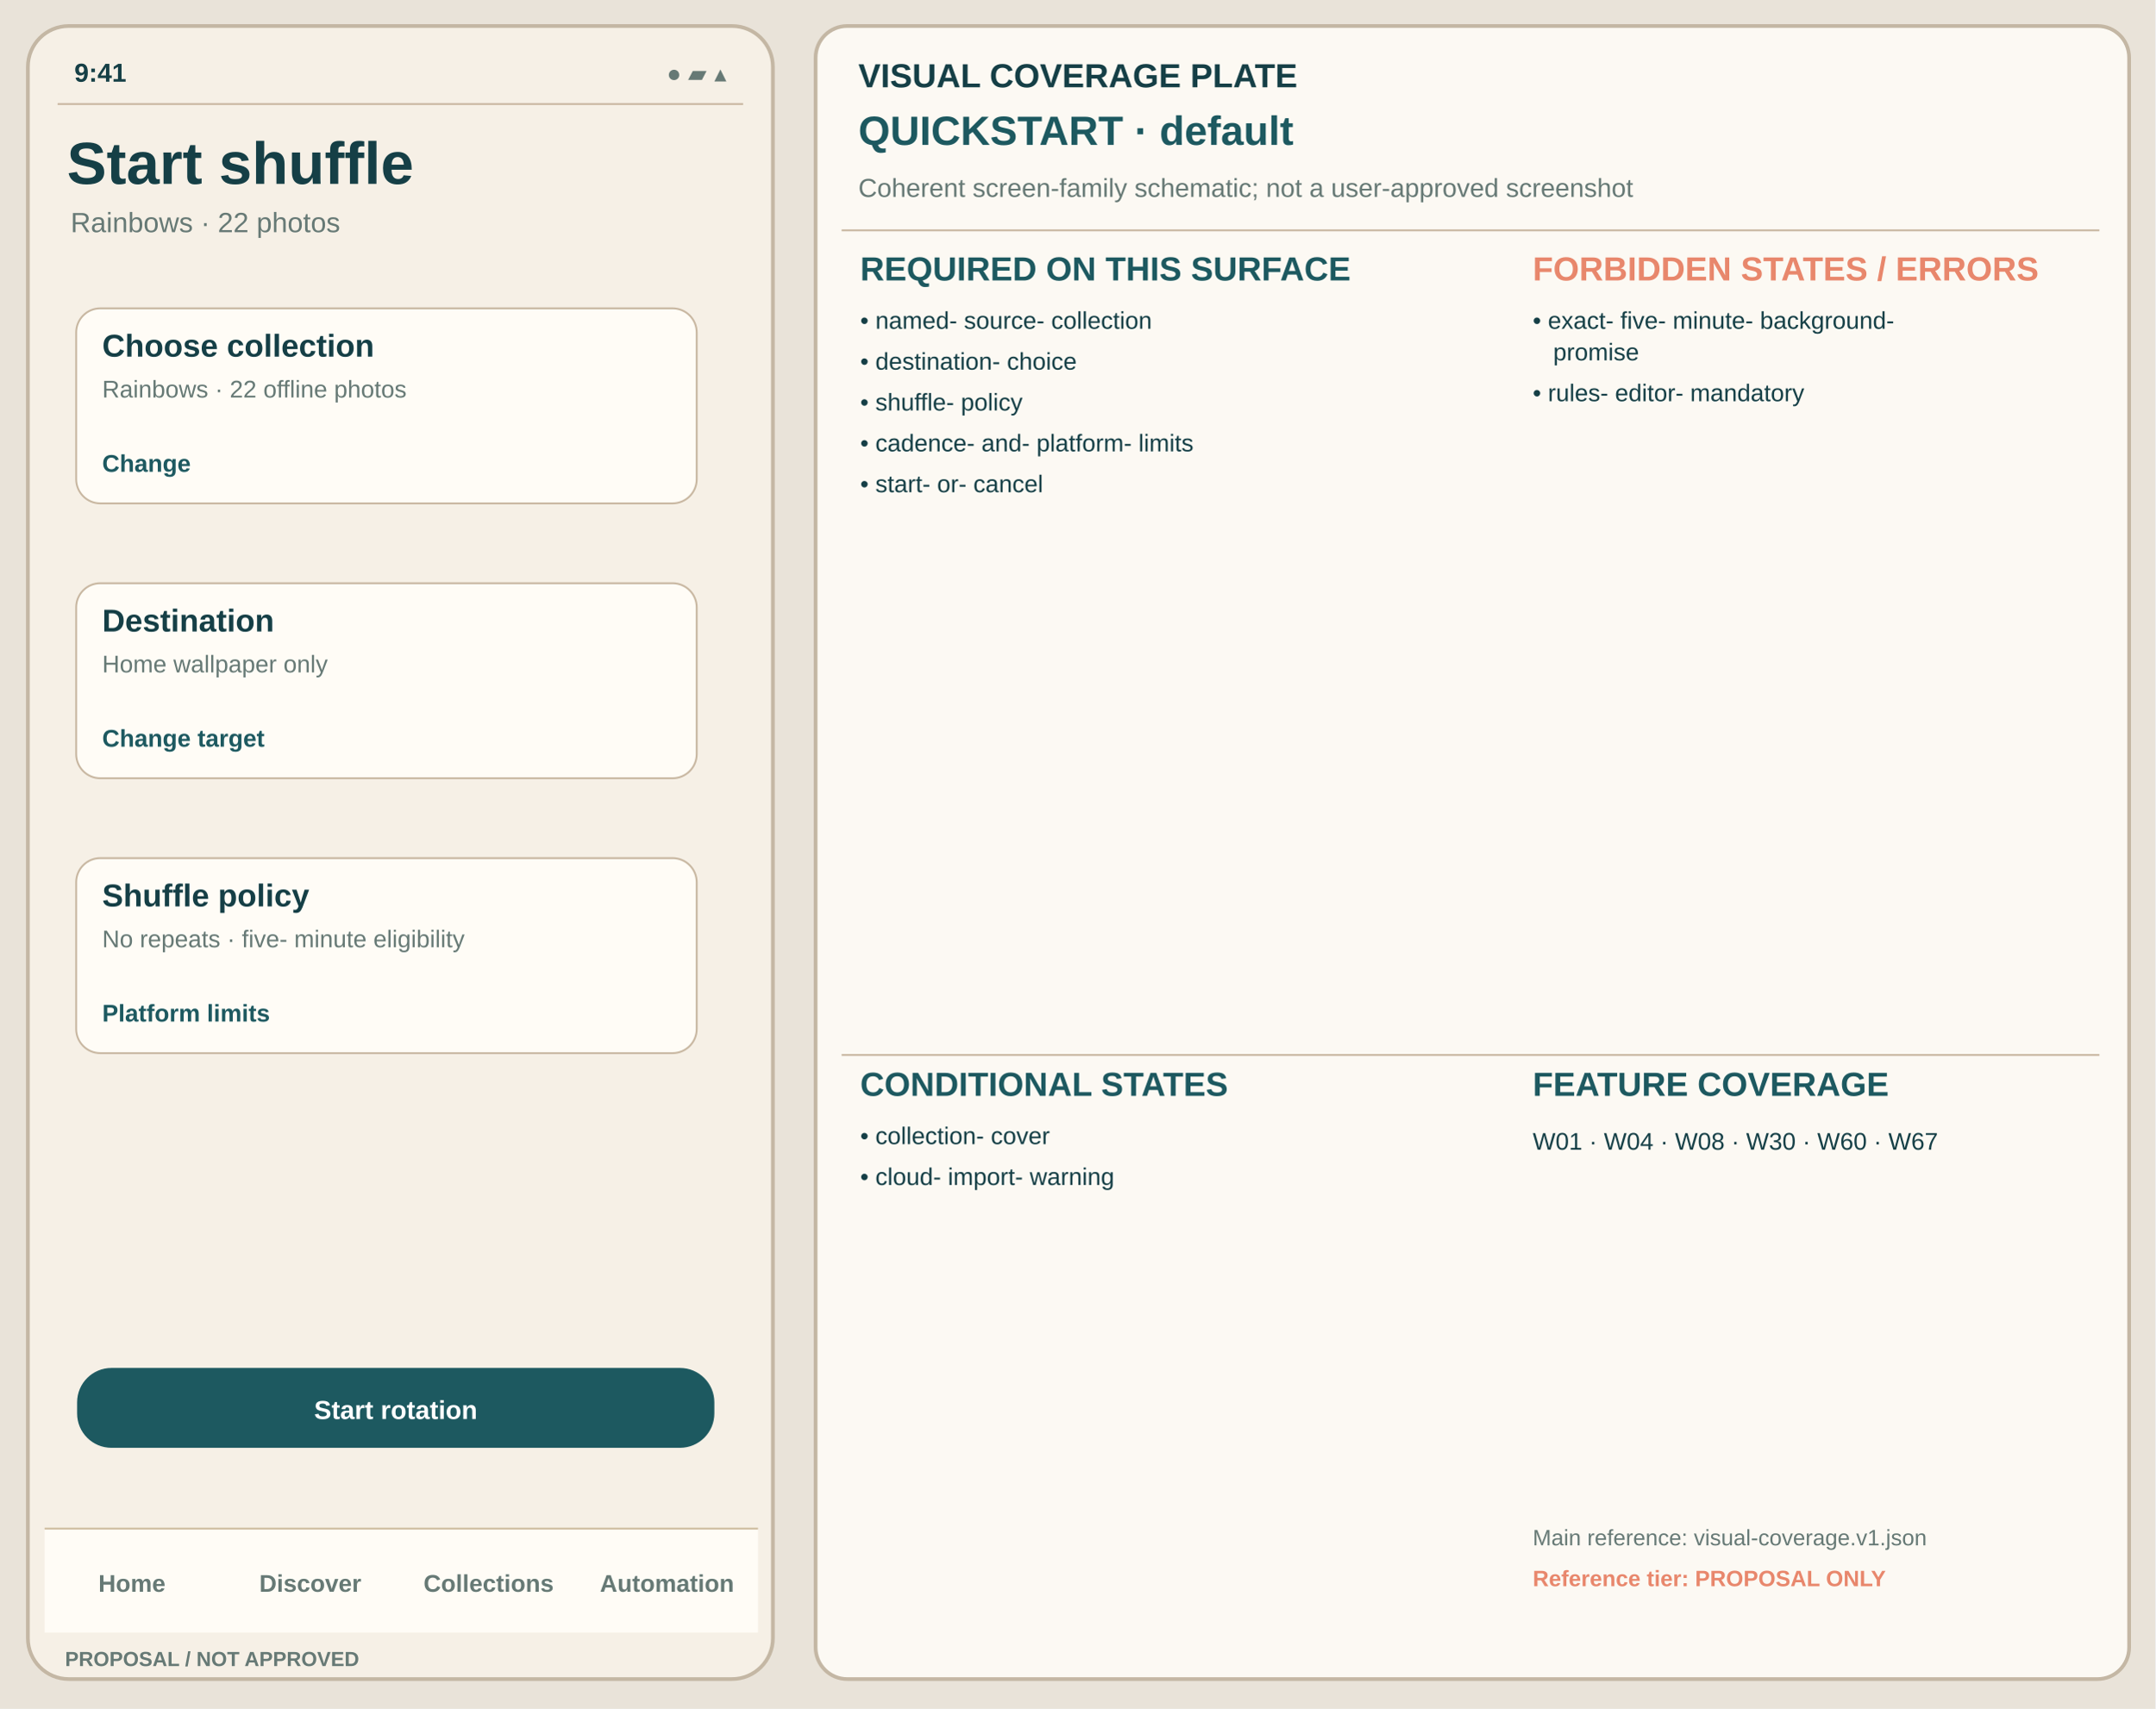
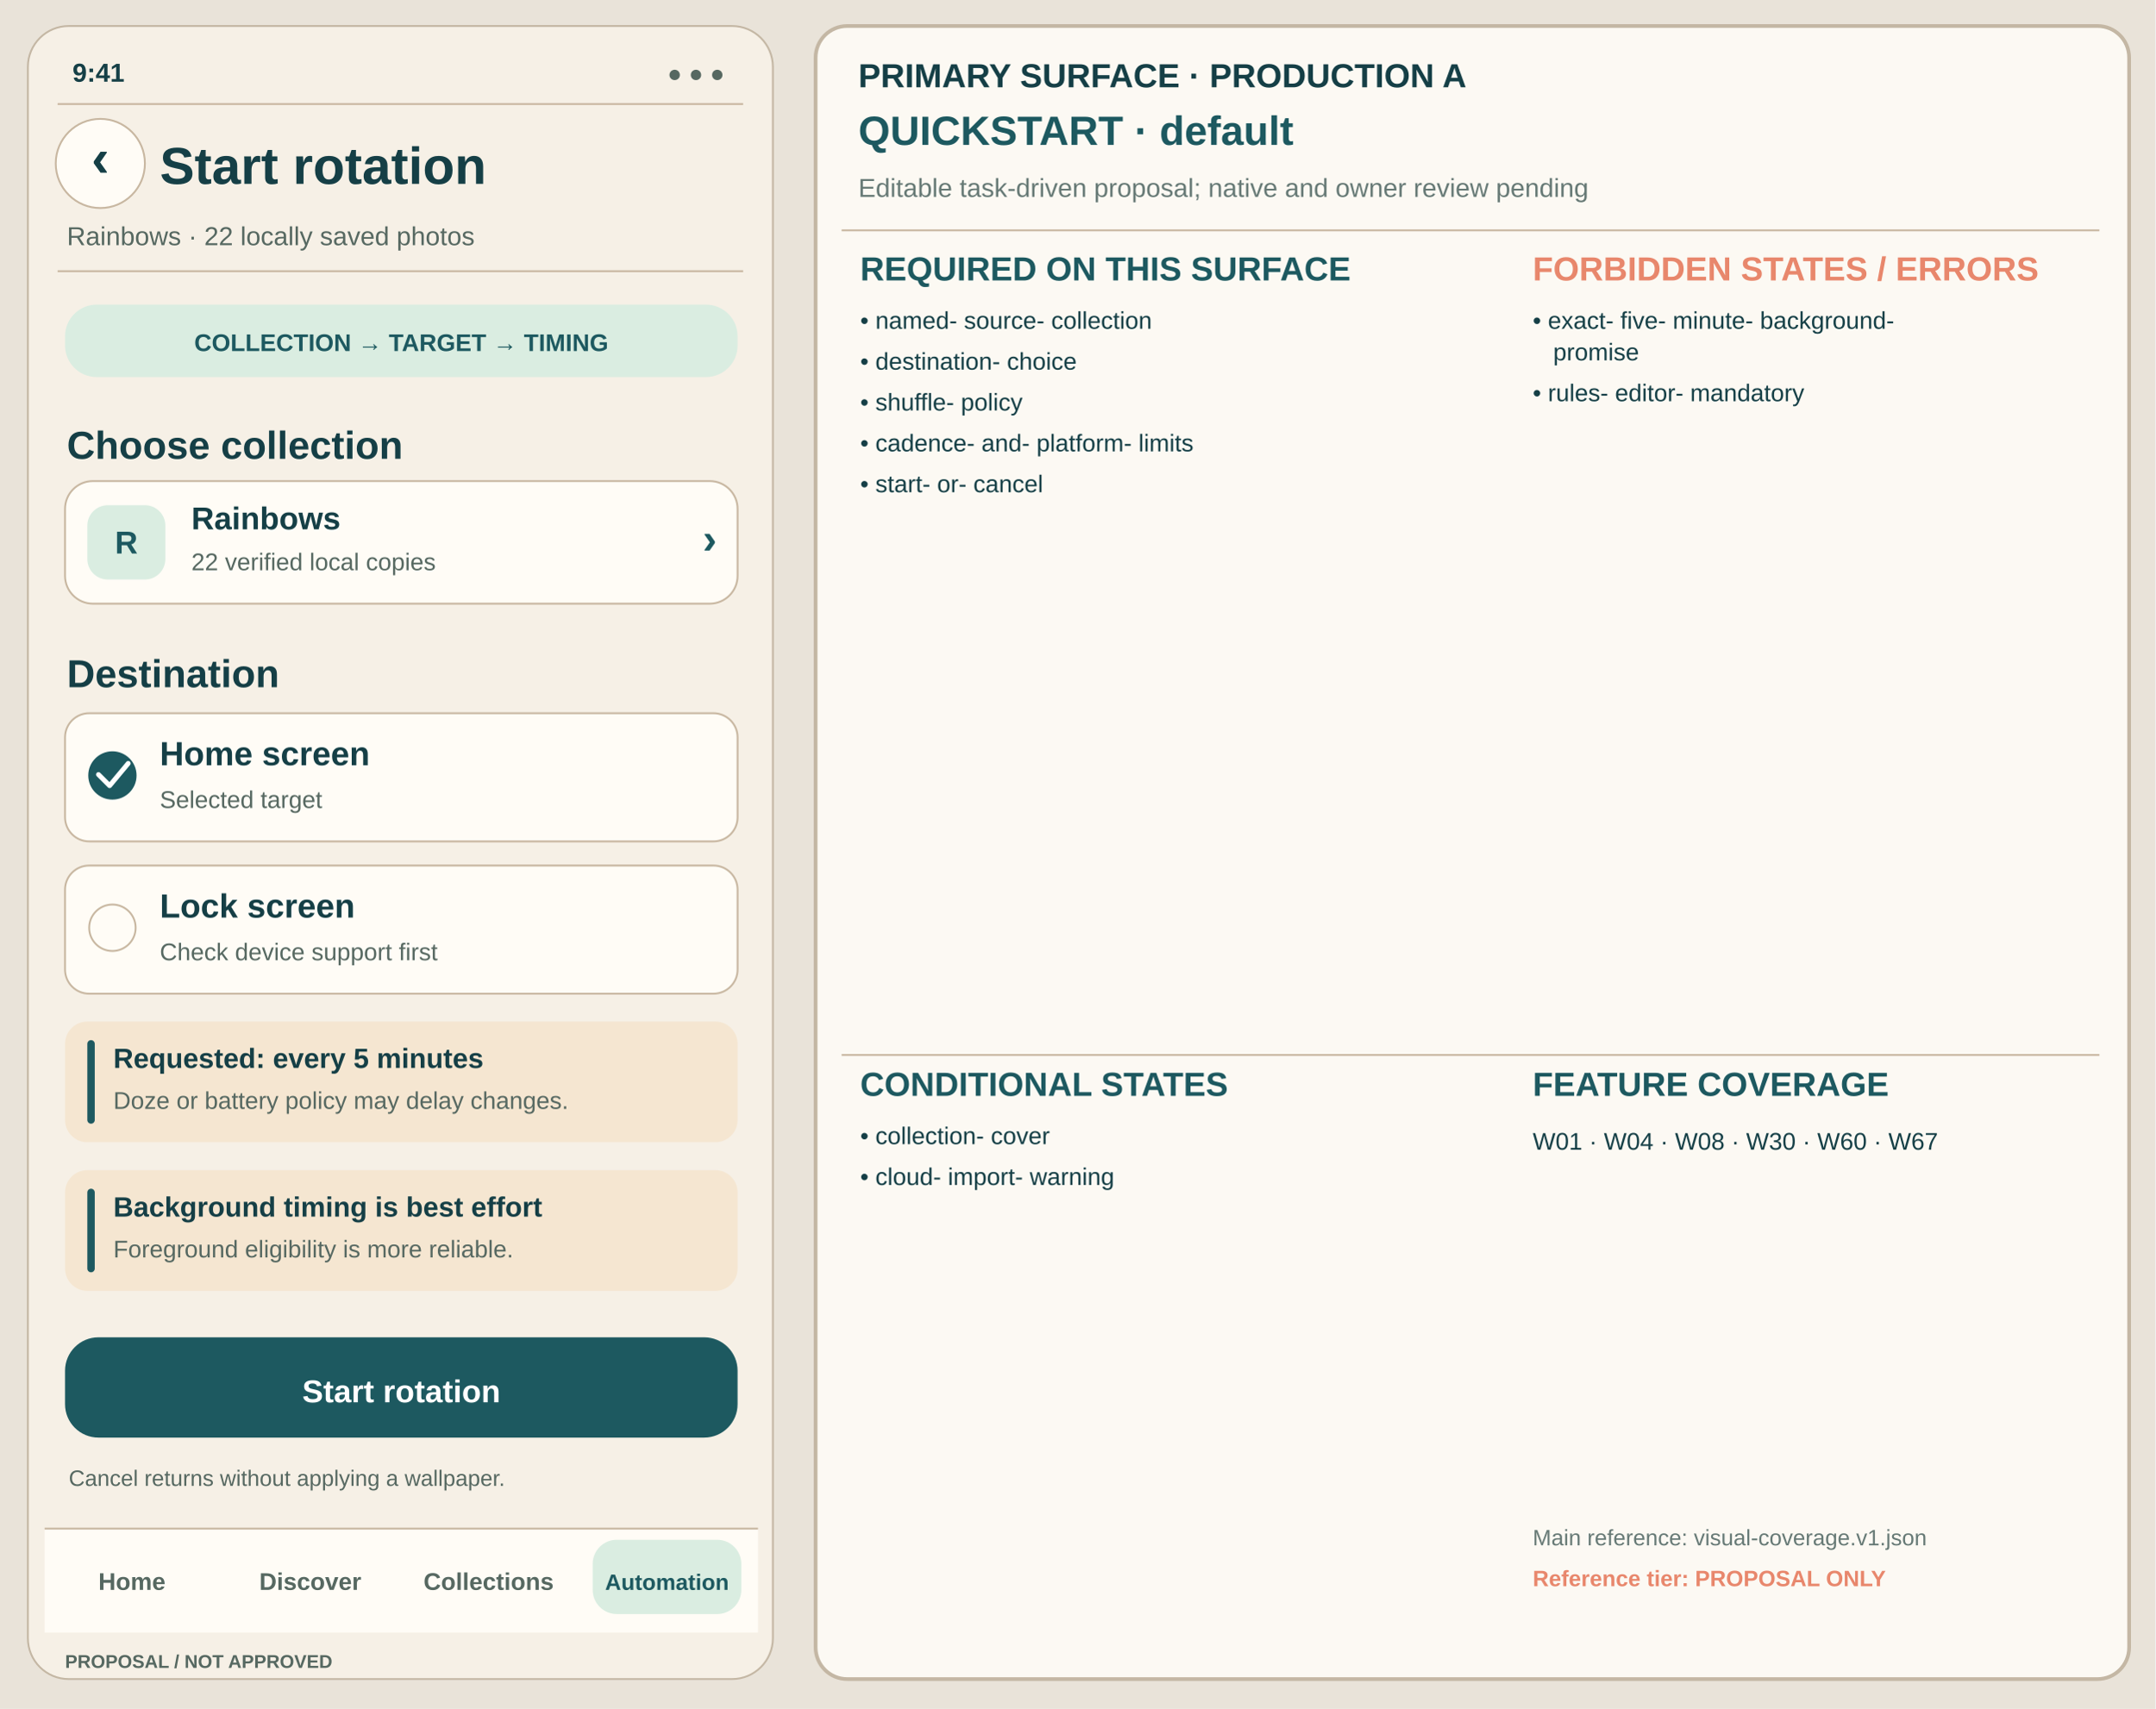
<svg xmlns="http://www.w3.org/2000/svg" width="1160" height="920" viewBox="0 0 1160 920" role="img" aria-label="Proposed Glimpse quickstart annotated layout, default state, not yet approved">
-   <rect width="1160" height="920" fill="#E9E3D9" />
-   <rect x="15" y="14" width="401" height="890" rx="22" fill="#F6F0E6" stroke="#C4B7A4" stroke-width="2" />
-   <text x="40" y="44" fill="#153F46" font-family="Arial,Helvetica,sans-serif" font-size="14" font-weight="650" text-anchor="start">9:41</text>
-   <text x="391" y="44" fill="#667975" font-family="Arial,Helvetica,sans-serif" font-size="13" font-weight="400" text-anchor="end">● ▰ ▴</text>
-   <path d="M31 56 L400 56" stroke="#C8B7A1" stroke-width="1" fill="none" />
-   <text x="36" y="99" fill="#153F46" font-family="Arial,Helvetica,sans-serif" font-size="32" font-weight="700" text-anchor="start">Start shuffle</text>
-   <text x="38" y="125" fill="#667975" font-family="Arial,Helvetica,sans-serif" font-size="15" font-weight="400" text-anchor="start">Rainbows · 22 photos</text>
-   <rect x="41" y="166" width="334" height="105" rx="13" fill="#FFFCF6" stroke="#C8B7A1" stroke-width="1" />
-   <text x="55" y="192" fill="#153F46" font-family="Arial,Helvetica,sans-serif" font-size="17" font-weight="650" text-anchor="start">Choose collection</text>
-   <text x="55" y="214" fill="#667975" font-family="Arial,Helvetica,sans-serif" font-size="13" font-weight="400" text-anchor="start">Rainbows · 22 offline photos</text>
-   <text x="55" y="254" fill="#1D5960" font-family="Arial,Helvetica,sans-serif" font-size="13" font-weight="650" text-anchor="start">Change</text>
-   <rect x="41" y="314" width="334" height="105" rx="13" fill="#FFFCF6" stroke="#C8B7A1" stroke-width="1" />
-   <text x="55" y="340" fill="#153F46" font-family="Arial,Helvetica,sans-serif" font-size="17" font-weight="650" text-anchor="start">Destination</text>
-   <text x="55" y="362" fill="#667975" font-family="Arial,Helvetica,sans-serif" font-size="13" font-weight="400" text-anchor="start">Home wallpaper only</text>
-   <text x="55" y="402" fill="#1D5960" font-family="Arial,Helvetica,sans-serif" font-size="13" font-weight="650" text-anchor="start">Change target</text>
-   <rect x="41" y="462" width="334" height="105" rx="13" fill="#FFFCF6" stroke="#C8B7A1" stroke-width="1" />
-   <text x="55" y="488" fill="#153F46" font-family="Arial,Helvetica,sans-serif" font-size="17" font-weight="650" text-anchor="start">Shuffle policy</text>
-   <text x="55" y="510" fill="#667975" font-family="Arial,Helvetica,sans-serif" font-size="13" font-weight="400" text-anchor="start">No repeats · five- minute eligibility</text>
-   <text x="55" y="550" fill="#1D5960" font-family="Arial,Helvetica,sans-serif" font-size="13" font-weight="650" text-anchor="start">Platform limits</text>
-   <rect x="42" y="737" width="342" height="42" rx="18" fill="#1D5960" stroke="#1D5960" stroke-width="1" />
-   <text x="213" y="764" fill="#FFFFFF" font-family="Arial,Helvetica,sans-serif" font-size="14" font-weight="650" text-anchor="middle">Start rotation</text>
-   <rect x="24" y="823" width="384" height="56" rx="0" fill="#FFFCF6" stroke="none" stroke-width="1" />
-   <path d="M24 823 L408 823" stroke="#CEBC9F" stroke-width="1" fill="none" />
-   <text x="71" y="857" fill="#667975" font-family="Arial,Helvetica,sans-serif" font-size="13" font-weight="600" text-anchor="middle">Home</text>
-   <text x="167" y="857" fill="#667975" font-family="Arial,Helvetica,sans-serif" font-size="13" font-weight="600" text-anchor="middle">Discover</text>
-   <text x="263" y="857" fill="#667975" font-family="Arial,Helvetica,sans-serif" font-size="13" font-weight="600" text-anchor="middle">Collections</text>
-   <text x="359" y="857" fill="#667975" font-family="Arial,Helvetica,sans-serif" font-size="13" font-weight="600" text-anchor="middle">Automation</text>
-   <text x="35" y="897" fill="#667975" font-family="Arial,Helvetica,sans-serif" font-size="11" font-weight="650" text-anchor="start">PROPOSAL / NOT APPROVED</text>
+   <rect x="0" y="0" width="1160" height="920" rx="0" fill="#E9E3D9" stroke="none" />
+   <rect x="15" y="14" width="401" height="890" rx="22" fill="#F6F0E6" stroke="#C4B7A4" />
+   <text x="39" y="44" fill="#153F46" font-size="14" font-weight="700" font-family="Arial,Helvetica,sans-serif" text-anchor="start">9:41</text>
+   <text x="390" y="44" fill="#566861" font-size="13" font-weight="600" font-family="Arial,Helvetica,sans-serif" text-anchor="end">●  ●  ●</text>
+   <path d="M31 56 H400 M31 146 H400" stroke="#C8B7A1" stroke-width="1" />
+   <rect x="30" y="64" width="48" height="48" rx="24" fill="#FFFCF6" stroke="#C8B7A1" />
+   <text x="54" y="95" fill="#153F46" font-size="29" font-weight="600" font-family="Arial,Helvetica,sans-serif" text-anchor="middle">‹</text>
+   <text x="86" y="99" fill="#153F46" font-size="28" font-weight="700" font-family="Arial,Helvetica,sans-serif" text-anchor="start">Start rotation</text>
+   <text x="36" y="132" fill="#566861" font-size="14" font-weight="500" font-family="Arial,Helvetica,sans-serif" text-anchor="start">Rainbows · 22 locally saved photos</text>
+   <rect x="35" y="164" width="362" height="39" rx="17" fill="#DAEDE1" stroke="none" />
+   <text x="216" y="189" fill="#1D5960" font-size="13" font-weight="700" font-family="Arial,Helvetica,sans-serif" text-anchor="middle">COLLECTION → TARGET → TIMING</text>
+   <text x="36" y="247" fill="#153F46" font-size="21" font-weight="700" font-family="Arial,Helvetica,sans-serif" text-anchor="start">Choose collection</text>
+   <rect x="35" y="259" width="362" height="66" rx="15" fill="#FFFCF6" stroke="#C8B7A1" />
+   <rect x="47" y="272" width="42" height="40" rx="11" fill="#DAEDE1" stroke="none" />
+   <text x="68" y="298" fill="#1D5960" font-size="17" font-weight="700" font-family="Arial,Helvetica,sans-serif" text-anchor="middle">R</text>
+   <text x="103" y="285" fill="#153F46" font-size="17" font-weight="700" font-family="Arial,Helvetica,sans-serif" text-anchor="start">Rainbows</text>
+   <text x="103" y="307" fill="#566861" font-size="13" font-weight="500" font-family="Arial,Helvetica,sans-serif" text-anchor="start">22 verified local copies</text>
+   <text x="382" y="298" fill="#1D5960" font-size="23" font-weight="600" font-family="Arial,Helvetica,sans-serif" text-anchor="middle">›</text>
+   <text x="36" y="370" fill="#153F46" font-size="21" font-weight="700" font-family="Arial,Helvetica,sans-serif" text-anchor="start">Destination</text>
+   <rect x="35" y="384" width="362" height="69" rx="13" fill="#FFFCF6" stroke="#C8B7A1" />
+   <rect x="48" y="405" width="25" height="25" rx="13" fill="#1D5960" stroke="#1D5960" />
+   <path d="M53 417 L59 423 L69 411" fill="none" stroke="#FFFFFF" stroke-width="2.6" stroke-linecap="round" stroke-linejoin="round" />
+   <text x="86" y="412" fill="#153F46" font-size="18" font-weight="700" font-family="Arial,Helvetica,sans-serif" text-anchor="start">Home screen</text>
+   <text x="86" y="435" fill="#566861" font-size="13" font-weight="500" font-family="Arial,Helvetica,sans-serif" text-anchor="start">Selected target</text>
+   <rect x="35" y="466" width="362" height="69" rx="13" fill="#FFFCF6" stroke="#C8B7A1" />
+   <rect x="48" y="487" width="25" height="25" rx="13" fill="#FFFCF6" stroke="#C8B7A1" />
+   <text x="86" y="494" fill="#153F46" font-size="18" font-weight="700" font-family="Arial,Helvetica,sans-serif" text-anchor="start">Lock screen</text>
+   <text x="86" y="517" fill="#566861" font-size="13" font-weight="500" font-family="Arial,Helvetica,sans-serif" text-anchor="start">Check device support first</text>
+   <rect x="35" y="550" width="362" height="65" rx="12" fill="#F5E6D1" stroke="none" />
+   <rect x="47" y="560" width="4" height="45" rx="2" fill="#1D5960" stroke="none" />
+   <text x="61" y="575" fill="#153F46" font-size="15" font-weight="700" font-family="Arial,Helvetica,sans-serif" text-anchor="start">Requested: every 5 minutes</text>
+   <text x="61" y="597" fill="#566861" font-size="13" font-weight="500" font-family="Arial,Helvetica,sans-serif" text-anchor="start">Doze or battery policy may delay changes.</text>
+   <rect x="35" y="630" width="362" height="65" rx="12" fill="#F5E6D1" stroke="none" />
+   <rect x="47" y="640" width="4" height="45" rx="2" fill="#1D5960" stroke="none" />
+   <text x="61" y="655" fill="#153F46" font-size="15" font-weight="700" font-family="Arial,Helvetica,sans-serif" text-anchor="start">Background timing is best effort</text>
+   <text x="61" y="677" fill="#566861" font-size="13" font-weight="500" font-family="Arial,Helvetica,sans-serif" text-anchor="start">Foreground eligibility is more reliable.</text>
+   <rect x="35" y="720" width="362" height="54" rx="18" fill="#1D5960" stroke="none" />
+   <text x="216" y="755" fill="#FFFFFF" font-size="17" font-weight="700" font-family="Arial,Helvetica,sans-serif" text-anchor="middle">Start rotation</text>
+   <text x="37" y="800" fill="#566861" font-size="12" font-weight="500" font-family="Arial,Helvetica,sans-serif" text-anchor="start">Cancel returns without applying a wallpaper.</text>
+   <rect x="24" y="823" width="384" height="56" rx="0" fill="#FFFCF6" stroke="none" />
+   <path d="M24 823 H408" stroke="#C8B7A1" />
+   <text x="71" y="856" fill="#566861" font-size="13" font-weight="600" font-family="Arial,Helvetica,sans-serif" text-anchor="middle">Home</text>
+   <text x="167" y="856" fill="#566861" font-size="13" font-weight="600" font-family="Arial,Helvetica,sans-serif" text-anchor="middle">Discover</text>
+   <text x="263" y="856" fill="#566861" font-size="13" font-weight="600" font-family="Arial,Helvetica,sans-serif" text-anchor="middle">Collections</text>
+   <rect x="319" y="829" width="80" height="40" rx="13" fill="#DAEDE1" stroke="none" />
+   <text x="359" y="856" fill="#1D5960" font-size="12" font-weight="700" font-family="Arial,Helvetica,sans-serif" text-anchor="middle">Automation</text>
+   <text x="35" y="898" fill="#566861" font-size="10" font-weight="700" font-family="Arial,Helvetica,sans-serif" text-anchor="start">PROPOSAL / NOT APPROVED</text>
  <rect x="439" y="14" width="707" height="890" rx="17" fill="#FCF9F3" stroke="#C4B7A4" stroke-width="2" />
-   <text x="462" y="47" fill="#153F46" font-family="Arial,Helvetica,sans-serif" font-size="18" font-weight="700" text-anchor="start">VISUAL COVERAGE PLATE</text>
+   <text x="462" y="47" fill="#153F46" font-family="Arial,Helvetica,sans-serif" font-size="18" font-weight="700" text-anchor="start">PRIMARY SURFACE · PRODUCTION A</text>
  <text x="462" y="78" fill="#1D5960" font-family="Arial,Helvetica,sans-serif" font-size="22" font-weight="700" text-anchor="start">QUICKSTART · default</text>
-   <text x="462" y="106" fill="#667975" font-family="Arial,Helvetica,sans-serif" font-size="14" font-weight="400" text-anchor="start">Coherent screen-family schematic; not a user-approved screenshot</text>
+   <text x="462" y="106" fill="#667975" font-family="Arial,Helvetica,sans-serif" font-size="14" font-weight="400" text-anchor="start">Editable task-driven proposal; native and owner review pending</text>
  <path d="M453 124 L1130 124" stroke="#C8B7A1" stroke-width="1" fill="none" />
  <text x="463" y="151" fill="#1D5960" font-family="Arial,Helvetica,sans-serif" font-size="18" font-weight="700" text-anchor="start">REQUIRED ON THIS SURFACE</text>
  <text x="463" y="177" fill="#153F46" font-family="Arial,Helvetica,sans-serif" font-size="13" font-weight="400" text-anchor="start">• named- source- collection</text>
  <text x="463" y="199" fill="#153F46" font-family="Arial,Helvetica,sans-serif" font-size="13" font-weight="400" text-anchor="start">• destination- choice</text>
  <text x="463" y="221" fill="#153F46" font-family="Arial,Helvetica,sans-serif" font-size="13" font-weight="400" text-anchor="start">• shuffle- policy</text>
  <text x="463" y="243" fill="#153F46" font-family="Arial,Helvetica,sans-serif" font-size="13" font-weight="400" text-anchor="start">• cadence- and- platform- limits</text>
  <text x="463" y="265" fill="#153F46" font-family="Arial,Helvetica,sans-serif" font-size="13" font-weight="400" text-anchor="start">• start- or- cancel</text>
  <text x="825" y="151" fill="#E8876C" font-family="Arial,Helvetica,sans-serif" font-size="18" font-weight="700" text-anchor="start">FORBIDDEN STATES / ERRORS</text>
  <text x="825" y="177" fill="#153F46" font-family="Arial,Helvetica,sans-serif" font-size="13" font-weight="400" text-anchor="start">• exact- five- minute- background-</text>
  <text x="836" y="194" fill="#153F46" font-family="Arial,Helvetica,sans-serif" font-size="13" font-weight="400" text-anchor="start">promise</text>
  <text x="825" y="216" fill="#153F46" font-family="Arial,Helvetica,sans-serif" font-size="13" font-weight="400" text-anchor="start">• rules- editor- mandatory</text>
  <path d="M453 568 L1130 568" stroke="#C8B7A1" stroke-width="1" fill="none" />
  <text x="463" y="590" fill="#1D5960" font-family="Arial,Helvetica,sans-serif" font-size="18" font-weight="700" text-anchor="start">CONDITIONAL STATES</text>
  <text x="463" y="616" fill="#153F46" font-family="Arial,Helvetica,sans-serif" font-size="13" font-weight="400" text-anchor="start">• collection- cover</text>
  <text x="463" y="638" fill="#153F46" font-family="Arial,Helvetica,sans-serif" font-size="13" font-weight="400" text-anchor="start">• cloud- import- warning</text>
  <text x="825" y="590" fill="#1D5960" font-family="Arial,Helvetica,sans-serif" font-size="18" font-weight="700" text-anchor="start">FEATURE COVERAGE</text>
  <text x="825" y="619" fill="#153F46" font-family="Arial,Helvetica,sans-serif" font-size="13" font-weight="400" text-anchor="start">W01 · W04 · W08 · W30 · W60 · W67</text>
  <text x="825" y="832" fill="#667975" font-family="Arial,Helvetica,sans-serif" font-size="12" font-weight="400" text-anchor="start">Main reference: visual-coverage.v1.json</text>
  <text x="825" y="854" fill="#E8876C" font-family="Arial,Helvetica,sans-serif" font-size="12" font-weight="700" text-anchor="start">Reference tier: PROPOSAL ONLY</text>
</svg>
